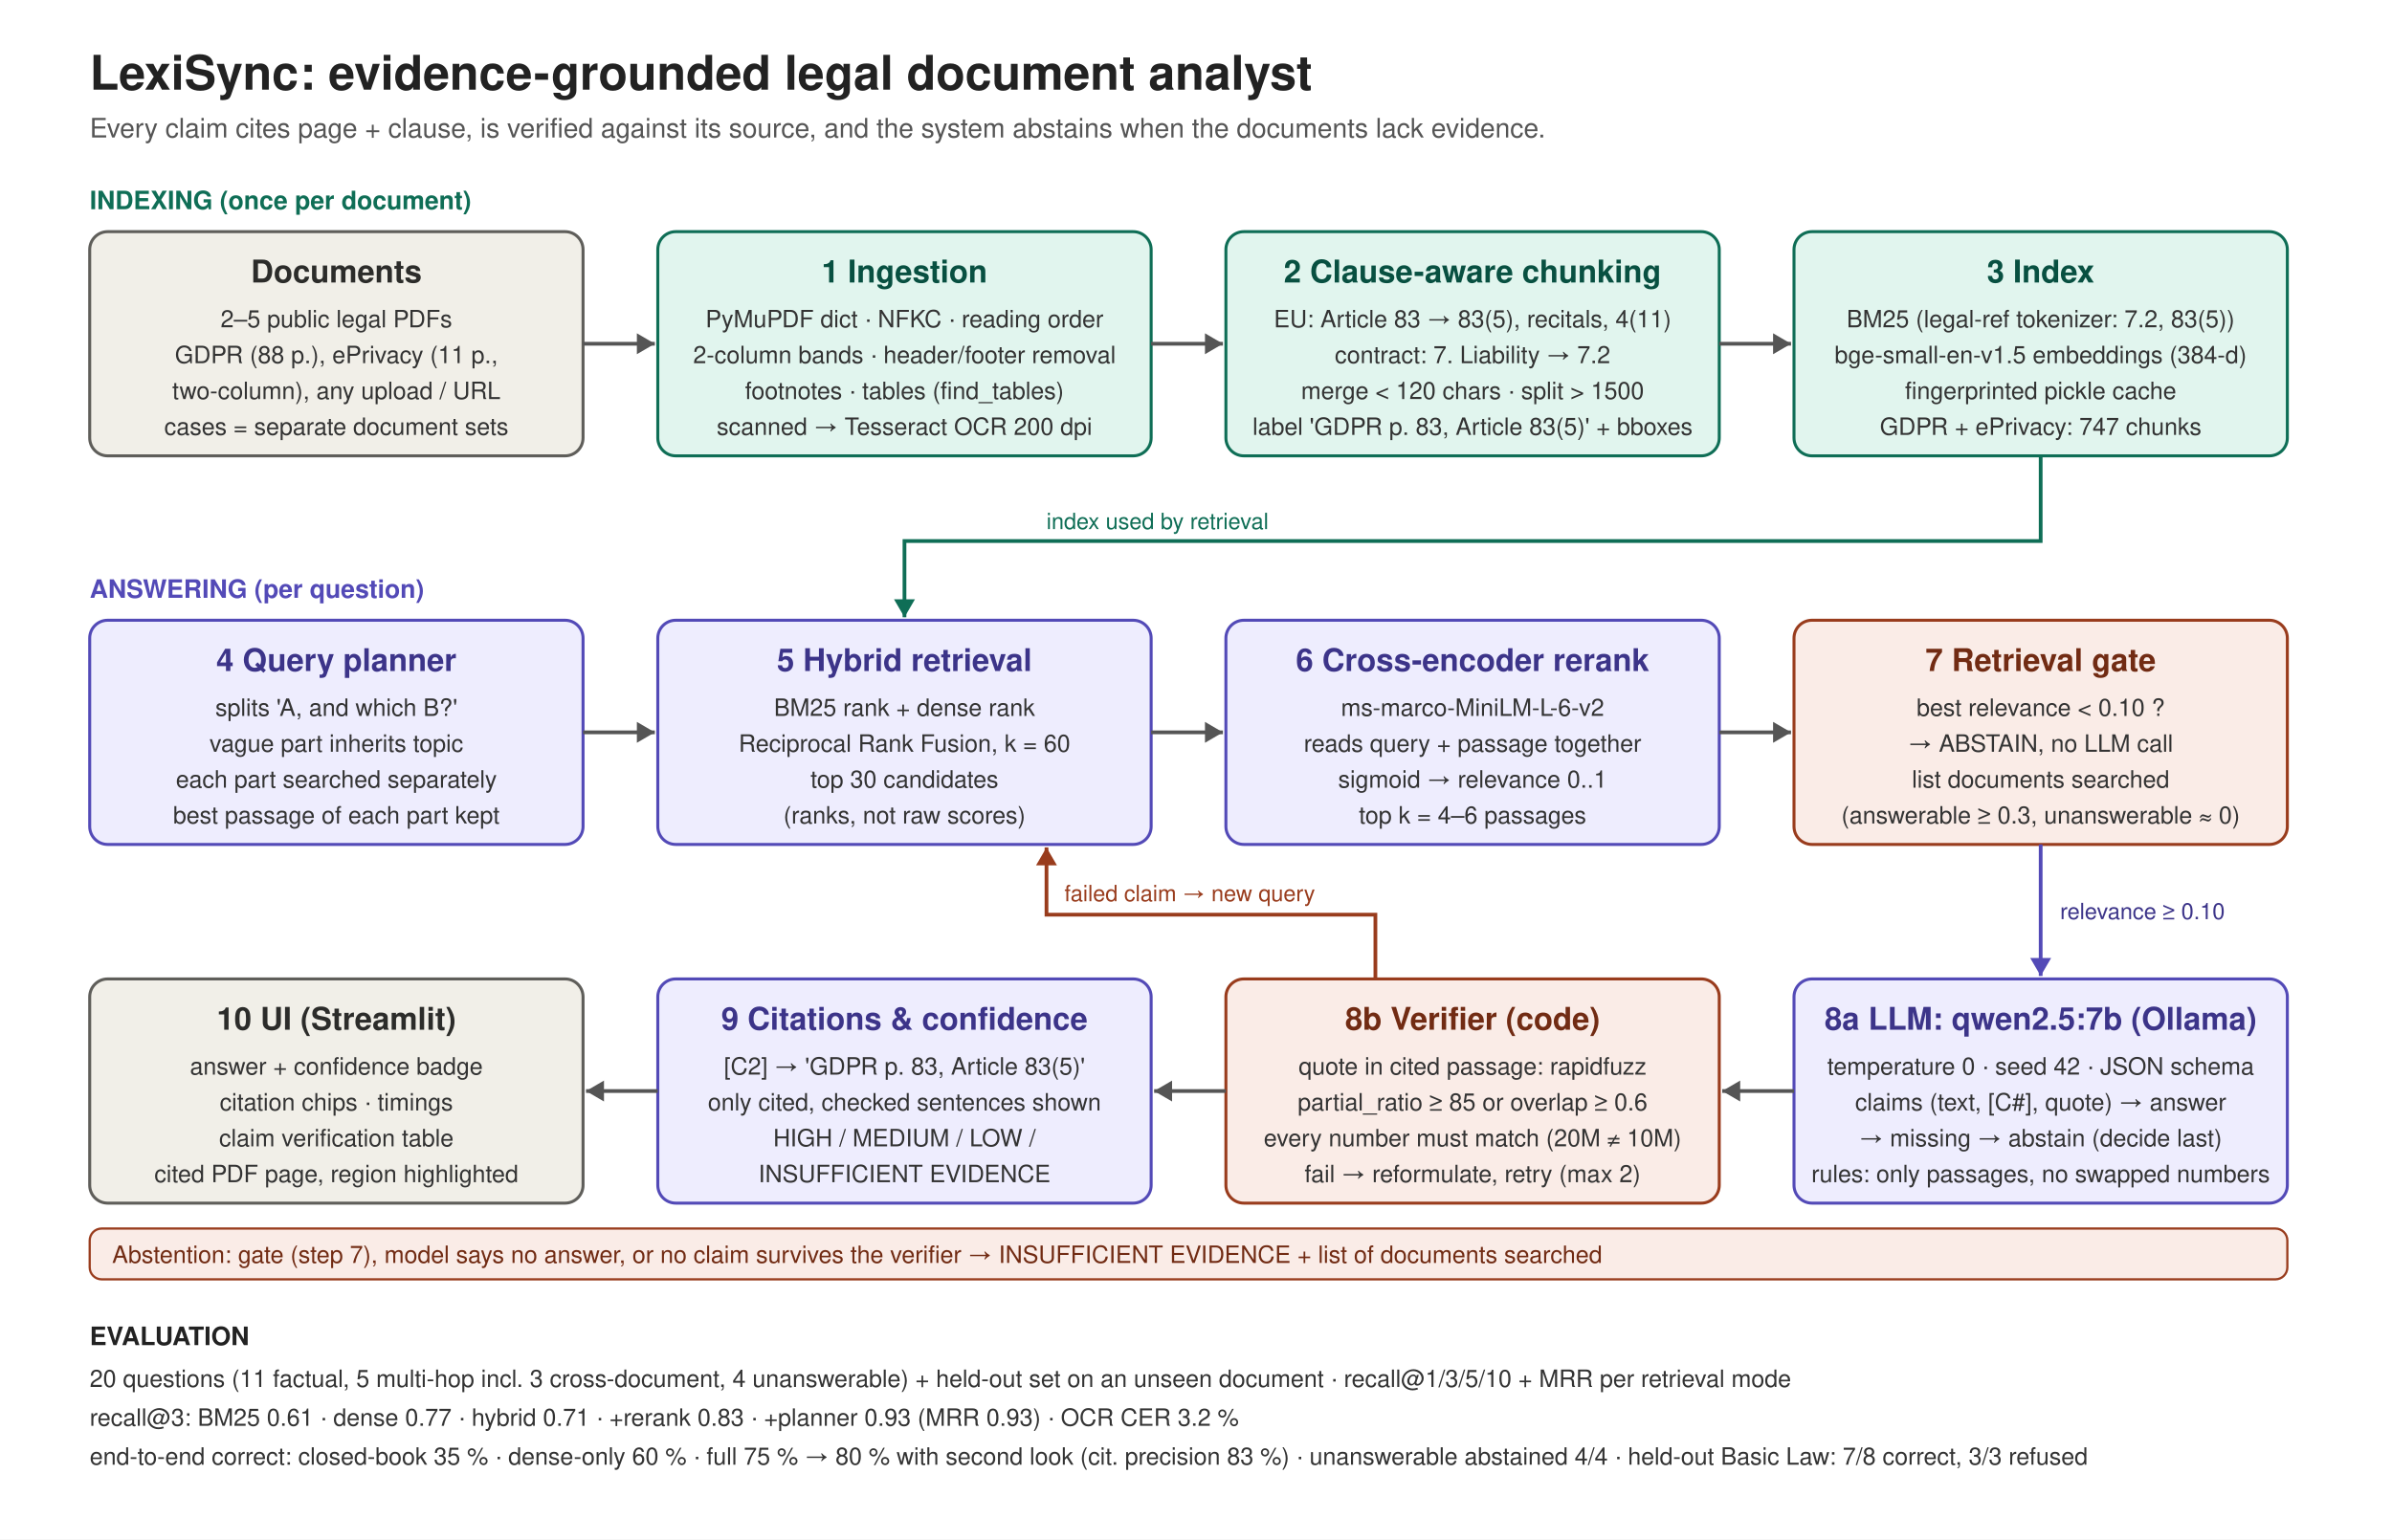
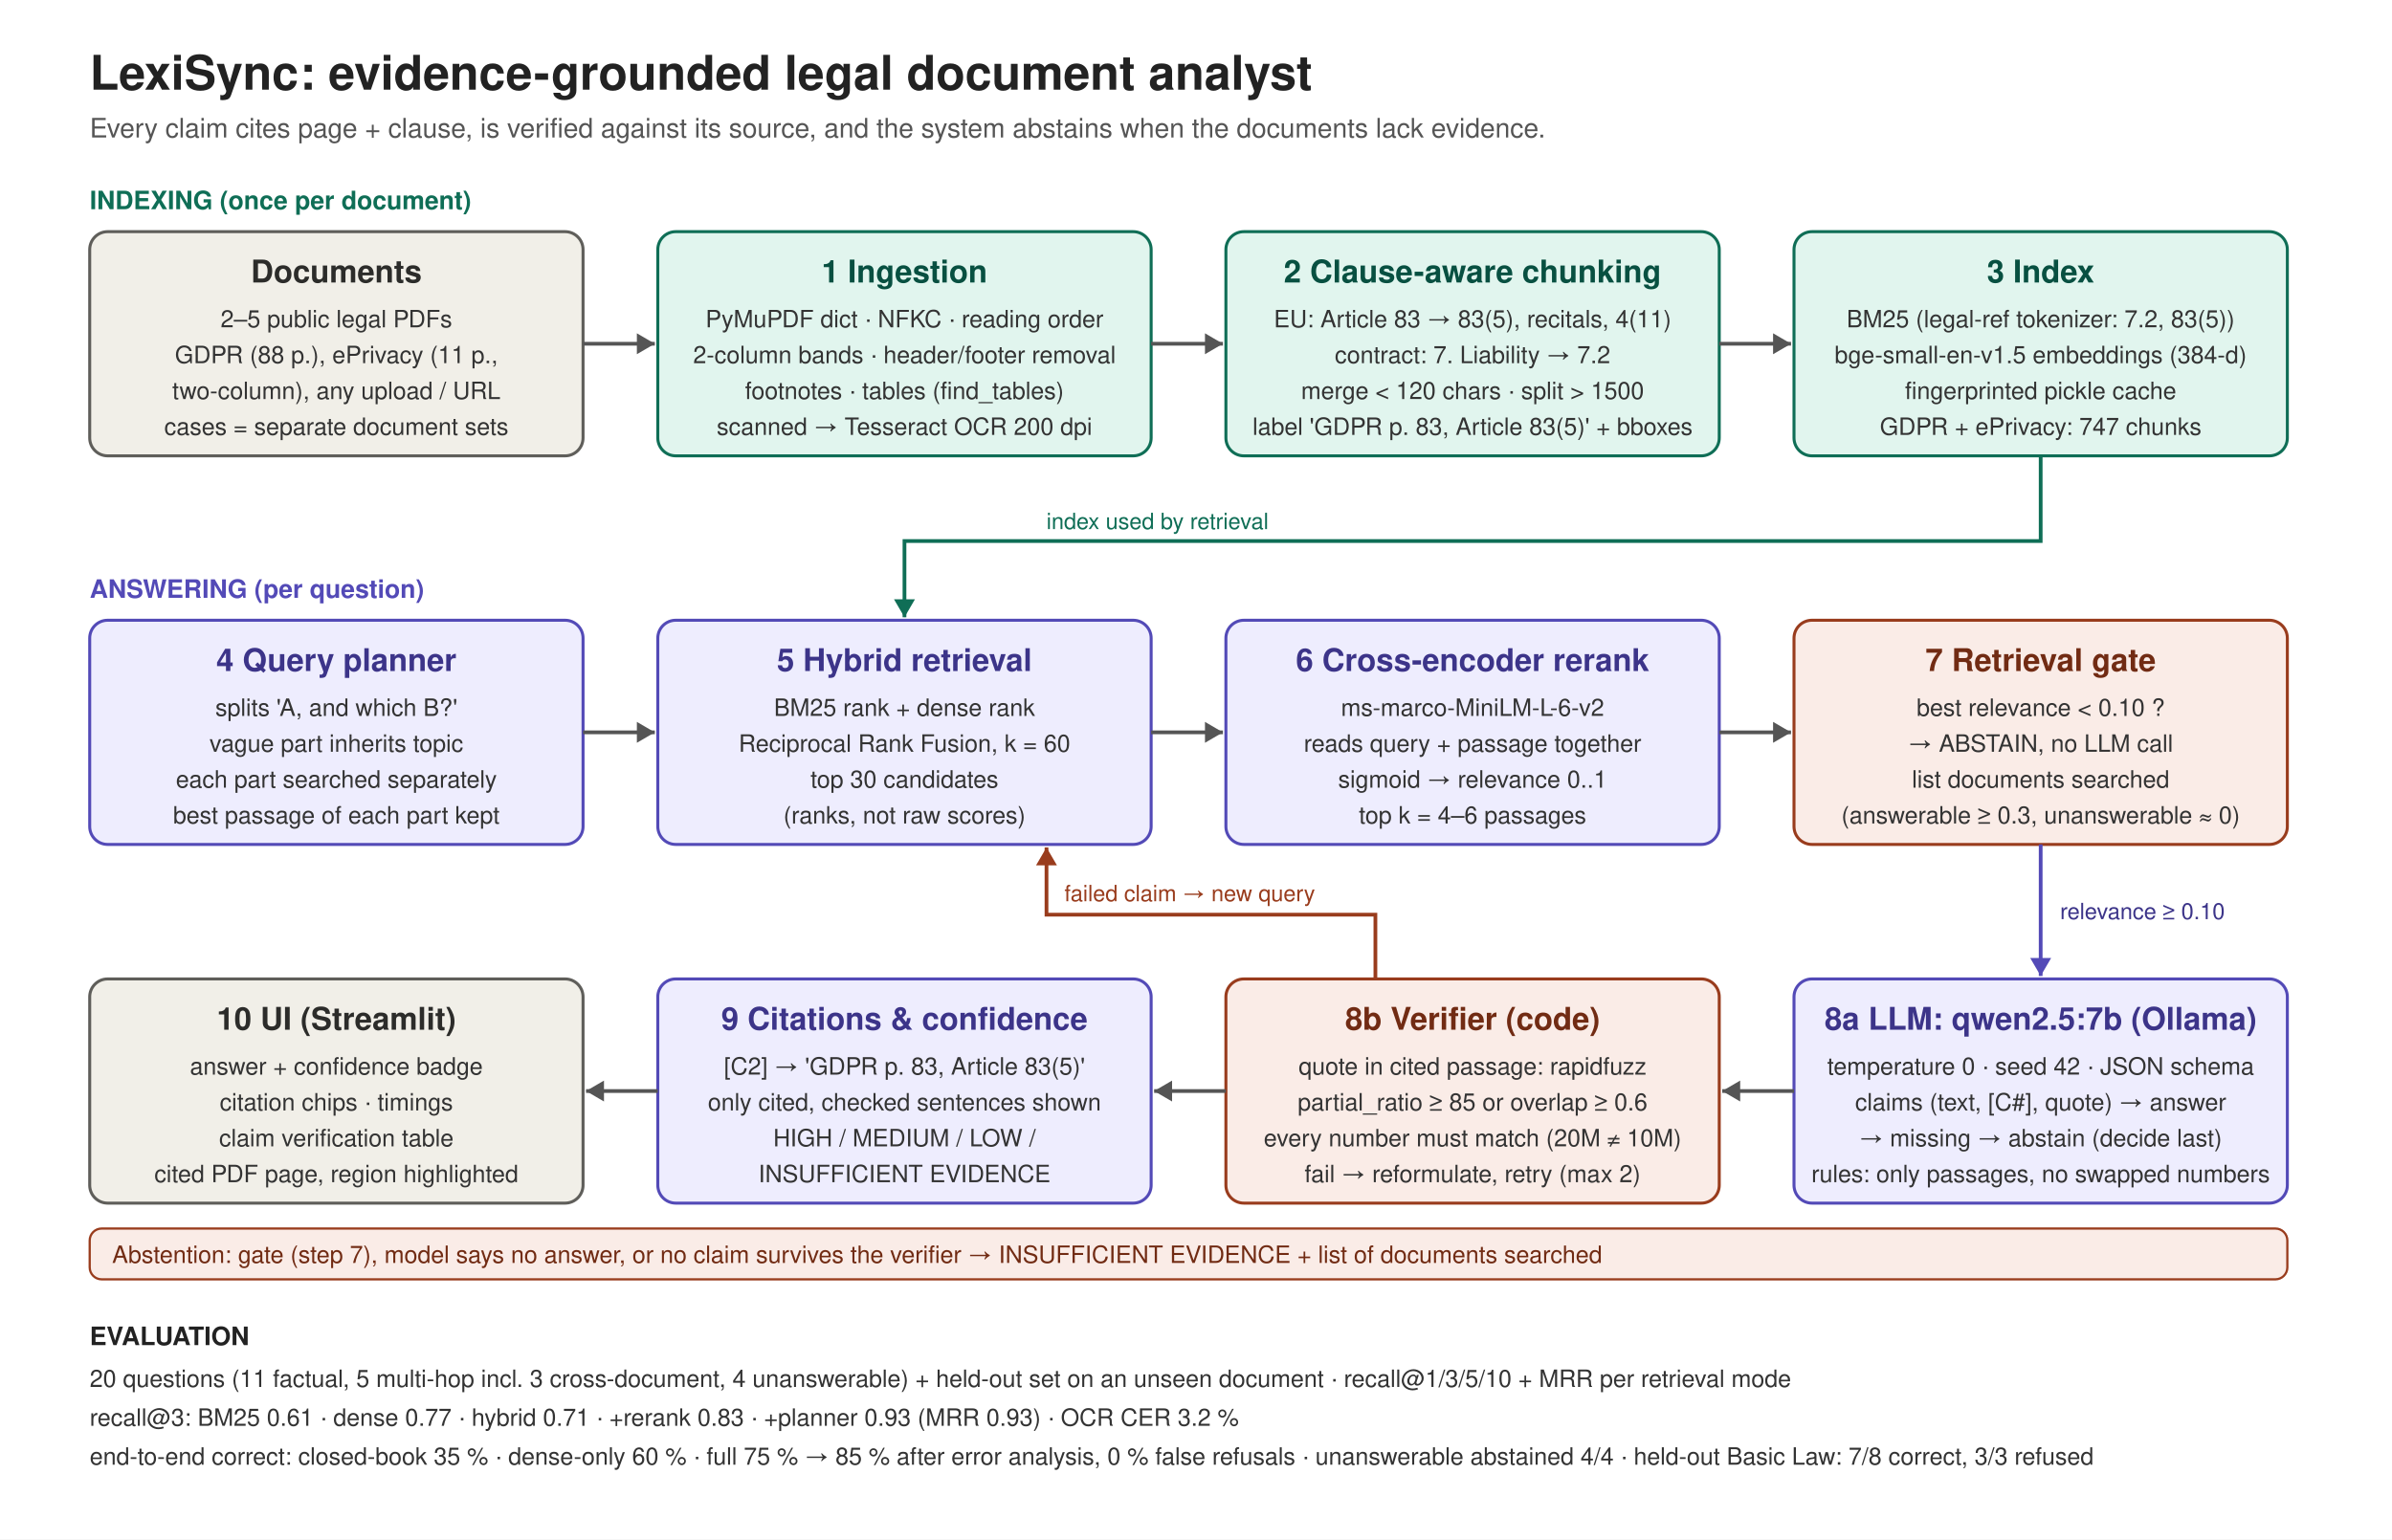
<svg xmlns="http://www.w3.org/2000/svg" width="1600" height="1030" viewBox="0 0 1600 1030" font-family="Helvetica, Arial, sans-serif">
  <rect width="1600" height="1030" fill="white" />
  <text x="60" y="60" font-size="32" fill="#222" font-weight="bold" text-anchor="start">LexiSync: evidence-grounded legal document analyst</text>
  <text x="60" y="92" font-size="18" fill="#555" text-anchor="start">Every claim cites page + clause, is verified against its source, and the system abstains when the documents lack evidence.</text>
  <text x="60" y="140" font-size="17" fill="#0F6E56" font-weight="bold" text-anchor="start">INDEXING  (once per document)</text>
  <rect x="60" y="155" width="330" height="150" rx="12" fill="#F1EFE8" stroke="#5F5E5A" stroke-width="2" />
  <text x="225.0" y="189" font-size="21" fill="#2C2C2A" font-weight="bold" text-anchor="middle">Documents</text>
  <text x="225.0" y="219" font-size="16" fill="#333" text-anchor="middle">2–5 public legal PDFs</text>
  <text x="225.0" y="243" font-size="16" fill="#333" text-anchor="middle">GDPR (88 p.), ePrivacy (11 p.,</text>
  <text x="225.0" y="267" font-size="16" fill="#333" text-anchor="middle">two-column), any upload / URL</text>
  <text x="225.0" y="291" font-size="16" fill="#333" text-anchor="middle">cases = separate document sets</text>
  <rect x="440" y="155" width="330" height="150" rx="12" fill="#E1F5EE" stroke="#0F6E56" stroke-width="2" />
  <text x="605.0" y="189" font-size="21" fill="#085041" font-weight="bold" text-anchor="middle">1  Ingestion</text>
  <text x="605.0" y="219" font-size="16" fill="#333" text-anchor="middle">PyMuPDF dict · NFKC · reading order</text>
  <text x="605.0" y="243" font-size="16" fill="#333" text-anchor="middle">2-column bands · header/footer removal</text>
  <text x="605.0" y="267" font-size="16" fill="#333" text-anchor="middle">footnotes · tables (find_tables)</text>
  <text x="605.0" y="291" font-size="16" fill="#333" text-anchor="middle">scanned → Tesseract OCR 200 dpi</text>
  <rect x="820" y="155" width="330" height="150" rx="12" fill="#E1F5EE" stroke="#0F6E56" stroke-width="2" />
  <text x="985.0" y="189" font-size="21" fill="#085041" font-weight="bold" text-anchor="middle">2  Clause-aware chunking</text>
  <text x="985.0" y="219" font-size="16" fill="#333" text-anchor="middle">EU: Article 83 → 83(5), recitals, 4(11)</text>
  <text x="985.0" y="243" font-size="16" fill="#333" text-anchor="middle">contract: 7. Liability → 7.2</text>
  <text x="985.0" y="267" font-size="16" fill="#333" text-anchor="middle">merge &lt; 120 chars · split &gt; 1500</text>
  <text x="985.0" y="291" font-size="16" fill="#333" text-anchor="middle">label 'GDPR p. 83, Article 83(5)' + bboxes</text>
  <rect x="1200" y="155" width="330" height="150" rx="12" fill="#E1F5EE" stroke="#0F6E56" stroke-width="2" />
  <text x="1365.0" y="189" font-size="21" fill="#085041" font-weight="bold" text-anchor="middle">3  Index</text>
  <text x="1365.0" y="219" font-size="16" fill="#333" text-anchor="middle">BM25 (legal-ref tokenizer: 7.2, 83(5))</text>
  <text x="1365.0" y="243" font-size="16" fill="#333" text-anchor="middle">bge-small-en-v1.5 embeddings (384-d)</text>
  <text x="1365.0" y="267" font-size="16" fill="#333" text-anchor="middle">fingerprinted pickle cache</text>
  <text x="1365.0" y="291" font-size="16" fill="#333" text-anchor="middle">GDPR + ePrivacy: 747 chunks</text>
  <path d="M390 230 L438 230" fill="none" stroke="#555" stroke-width="2.5" />
  <polygon points="438,230 426,237 426,223" fill="#555" />
  <path d="M770 230 L818 230" fill="none" stroke="#555" stroke-width="2.5" />
  <polygon points="818,230 806,237 806,223" fill="#555" />
  <path d="M1150 230 L1198 230" fill="none" stroke="#555" stroke-width="2.5" />
  <polygon points="1198,230 1186,237 1186,223" fill="#555" />
  <text x="60" y="400" font-size="17" fill="#534AB7" font-weight="bold" text-anchor="start">ANSWERING  (per question)</text>
  <rect x="60" y="415" width="330" height="150" rx="12" fill="#EEEDFE" stroke="#534AB7" stroke-width="2" />
  <text x="225.0" y="449" font-size="21" fill="#3C3489" font-weight="bold" text-anchor="middle">4  Query planner</text>
  <text x="225.0" y="479" font-size="16" fill="#333" text-anchor="middle">splits 'A, and which B?'</text>
  <text x="225.0" y="503" font-size="16" fill="#333" text-anchor="middle">vague part inherits topic</text>
  <text x="225.0" y="527" font-size="16" fill="#333" text-anchor="middle">each part searched separately</text>
  <text x="225.0" y="551" font-size="16" fill="#333" text-anchor="middle">best passage of each part kept</text>
  <rect x="440" y="415" width="330" height="150" rx="12" fill="#EEEDFE" stroke="#534AB7" stroke-width="2" />
  <text x="605.0" y="449" font-size="21" fill="#3C3489" font-weight="bold" text-anchor="middle">5  Hybrid retrieval</text>
  <text x="605.0" y="479" font-size="16" fill="#333" text-anchor="middle">BM25 rank + dense rank</text>
  <text x="605.0" y="503" font-size="16" fill="#333" text-anchor="middle">Reciprocal Rank Fusion, k = 60</text>
  <text x="605.0" y="527" font-size="16" fill="#333" text-anchor="middle">top 30 candidates</text>
  <text x="605.0" y="551" font-size="16" fill="#333" text-anchor="middle">(ranks, not raw scores)</text>
  <rect x="820" y="415" width="330" height="150" rx="12" fill="#EEEDFE" stroke="#534AB7" stroke-width="2" />
  <text x="985.0" y="449" font-size="21" fill="#3C3489" font-weight="bold" text-anchor="middle">6  Cross-encoder rerank</text>
  <text x="985.0" y="479" font-size="16" fill="#333" text-anchor="middle">ms-marco-MiniLM-L-6-v2</text>
  <text x="985.0" y="503" font-size="16" fill="#333" text-anchor="middle">reads query + passage together</text>
  <text x="985.0" y="527" font-size="16" fill="#333" text-anchor="middle">sigmoid → relevance 0..1</text>
  <text x="985.0" y="551" font-size="16" fill="#333" text-anchor="middle">top k = 4–6 passages</text>
  <rect x="1200" y="415" width="330" height="150" rx="12" fill="#FAECE7" stroke="#993C1D" stroke-width="2" />
  <text x="1365.0" y="449" font-size="21" fill="#712B13" font-weight="bold" text-anchor="middle">7  Retrieval gate</text>
  <text x="1365.0" y="479" font-size="16" fill="#333" text-anchor="middle">best relevance &lt; 0.10 ?</text>
  <text x="1365.0" y="503" font-size="16" fill="#333" text-anchor="middle">→ ABSTAIN, no LLM call</text>
  <text x="1365.0" y="527" font-size="16" fill="#333" text-anchor="middle">list documents searched</text>
  <text x="1365.0" y="551" font-size="16" fill="#333" text-anchor="middle">(answerable ≥ 0.3, unanswerable ≈ 0)</text>
  <path d="M390 490 L438 490" fill="none" stroke="#555" stroke-width="2.5" />
  <polygon points="438,490 426,497 426,483" fill="#555" />
  <path d="M770 490 L818 490" fill="none" stroke="#555" stroke-width="2.5" />
  <polygon points="818,490 806,497 806,483" fill="#555" />
  <path d="M1150 490 L1198 490" fill="none" stroke="#555" stroke-width="2.5" />
  <polygon points="1198,490 1186,497 1186,483" fill="#555" />
  <rect x="60" y="655" width="330" height="150" rx="12" fill="#F1EFE8" stroke="#5F5E5A" stroke-width="2" />
  <text x="225.0" y="689" font-size="21" fill="#2C2C2A" font-weight="bold" text-anchor="middle">10  UI (Streamlit)</text>
  <text x="225.0" y="719" font-size="16" fill="#333" text-anchor="middle">answer + confidence badge</text>
  <text x="225.0" y="743" font-size="16" fill="#333" text-anchor="middle">citation chips · timings</text>
  <text x="225.0" y="767" font-size="16" fill="#333" text-anchor="middle">claim verification table</text>
  <text x="225.0" y="791" font-size="16" fill="#333" text-anchor="middle">cited PDF page, region highlighted</text>
  <rect x="440" y="655" width="330" height="150" rx="12" fill="#EEEDFE" stroke="#534AB7" stroke-width="2" />
  <text x="605.0" y="689" font-size="21" fill="#3C3489" font-weight="bold" text-anchor="middle">9  Citations &amp; confidence</text>
  <text x="605.0" y="719" font-size="16" fill="#333" text-anchor="middle">[C2] → 'GDPR p. 83, Article 83(5)'</text>
  <text x="605.0" y="743" font-size="16" fill="#333" text-anchor="middle">only cited, checked sentences shown</text>
  <text x="605.0" y="767" font-size="16" fill="#333" text-anchor="middle">HIGH / MEDIUM / LOW /</text>
  <text x="605.0" y="791" font-size="16" fill="#333" text-anchor="middle">INSUFFICIENT EVIDENCE</text>
  <rect x="820" y="655" width="330" height="150" rx="12" fill="#FAECE7" stroke="#993C1D" stroke-width="2" />
  <text x="985.0" y="689" font-size="21" fill="#712B13" font-weight="bold" text-anchor="middle">8b  Verifier (code)</text>
  <text x="985.0" y="719" font-size="16" fill="#333" text-anchor="middle">quote in cited passage: rapidfuzz</text>
  <text x="985.0" y="743" font-size="16" fill="#333" text-anchor="middle">partial_ratio ≥ 85 or overlap ≥ 0.6</text>
  <text x="985.0" y="767" font-size="16" fill="#333" text-anchor="middle">every number must match (20M ≠ 10M)</text>
  <text x="985.0" y="791" font-size="16" fill="#333" text-anchor="middle">fail → reformulate, retry (max 2)</text>
  <rect x="1200" y="655" width="330" height="150" rx="12" fill="#EEEDFE" stroke="#534AB7" stroke-width="2" />
  <text x="1365.0" y="689" font-size="21" fill="#3C3489" font-weight="bold" text-anchor="middle">8a  LLM: qwen2.5:7b (Ollama)</text>
  <text x="1365.0" y="719" font-size="16" fill="#333" text-anchor="middle">temperature 0 · seed 42 · JSON schema</text>
  <text x="1365.0" y="743" font-size="16" fill="#333" text-anchor="middle">claims (text, [C#], quote) → answer</text>
  <text x="1365.0" y="767" font-size="16" fill="#333" text-anchor="middle">→ missing → abstain (decide last)</text>
  <text x="1365.0" y="791" font-size="16" fill="#333" text-anchor="middle">rules: only passages, no swapped numbers</text>
  <path d="M1200 730 L1152 730" fill="none" stroke="#555" stroke-width="2.5" />
  <polygon points="1152,730 1164,723 1164,737" fill="#555" />
  <path d="M820 730 L772 730" fill="none" stroke="#555" stroke-width="2.5" />
  <polygon points="772,730 784,723 784,737" fill="#555" />
  <path d="M440 730 L392 730" fill="none" stroke="#555" stroke-width="2.5" />
  <polygon points="392,730 404,723 404,737" fill="#555" />
  <path d="M1365 565 L1365 653" fill="none" stroke="#534AB7" stroke-width="2.5" />
  <polygon points="1365,653 1358,641 1372,641" fill="#534AB7" />
  <text x="1378" y="615" font-size="15" fill="#3C3489" text-anchor="start">relevance ≥ 0.10</text>
  <path d="M1365 305 L1365 362 L605 362 L605 413" fill="none" stroke="#0F6E56" stroke-width="2.5" />
  <polygon points="605,413 598,401 612,401" fill="#0F6E56" />
  <text x="700" y="354" font-size="15" fill="#0F6E56" text-anchor="start">index used by retrieval</text>
  <path d="M920 655 L920 612 L700 612 L700 567" fill="none" stroke="#993C1D" stroke-width="2.5" />
  <polygon points="700,567 707,579 693,579" fill="#993C1D" />
  <text x="712" y="603" font-size="15" fill="#993C1D" text-anchor="start">failed claim → new query</text>
  <rect x="60" y="822" width="1470" height="34" rx="8" fill="#FAECE7" stroke="#993C1D" stroke-width="1.5" />
  <text x="75" y="845" font-size="16" fill="#712B13" text-anchor="start">Abstention: gate (step 7), model says no answer, or no claim survives the verifier  →  INSUFFICIENT EVIDENCE + list of documents searched</text>
  <text x="60" y="900" font-size="17" fill="#222" font-weight="bold" text-anchor="start">EVALUATION</text>
  <text x="60" y="928" font-size="16" fill="#333" text-anchor="start">20 questions (11 factual, 5 multi-hop incl. 3 cross-document, 4 unanswerable) + held-out set on an unseen document · recall@1/3/5/10 + MRR per retrieval mode</text>
  <text x="60" y="954" font-size="16" fill="#333" text-anchor="start">recall@3: BM25 0.61 · dense 0.77 · hybrid 0.71 · +rerank 0.83 · +planner 0.93 (MRR 0.93) · OCR CER 3.2 %</text>
-   <text x="60" y="980" font-size="16" fill="#333" text-anchor="start">end-to-end correct: closed-book 35 % · dense-only 60 % · full 75 % → 80 % with second look (cit. precision 83 %) · unanswerable abstained 4/4 · held-out Basic Law: 7/8 correct, 3/3 refused</text>
+   <text x="60" y="980" font-size="16" fill="#333" text-anchor="start">end-to-end correct: closed-book 35 % · dense-only 60 % · full 75 % → 85 % after error analysis, 0 % false refusals · unanswerable abstained 4/4 · held-out Basic Law: 7/8 correct, 3/3 refused</text>
</svg>
